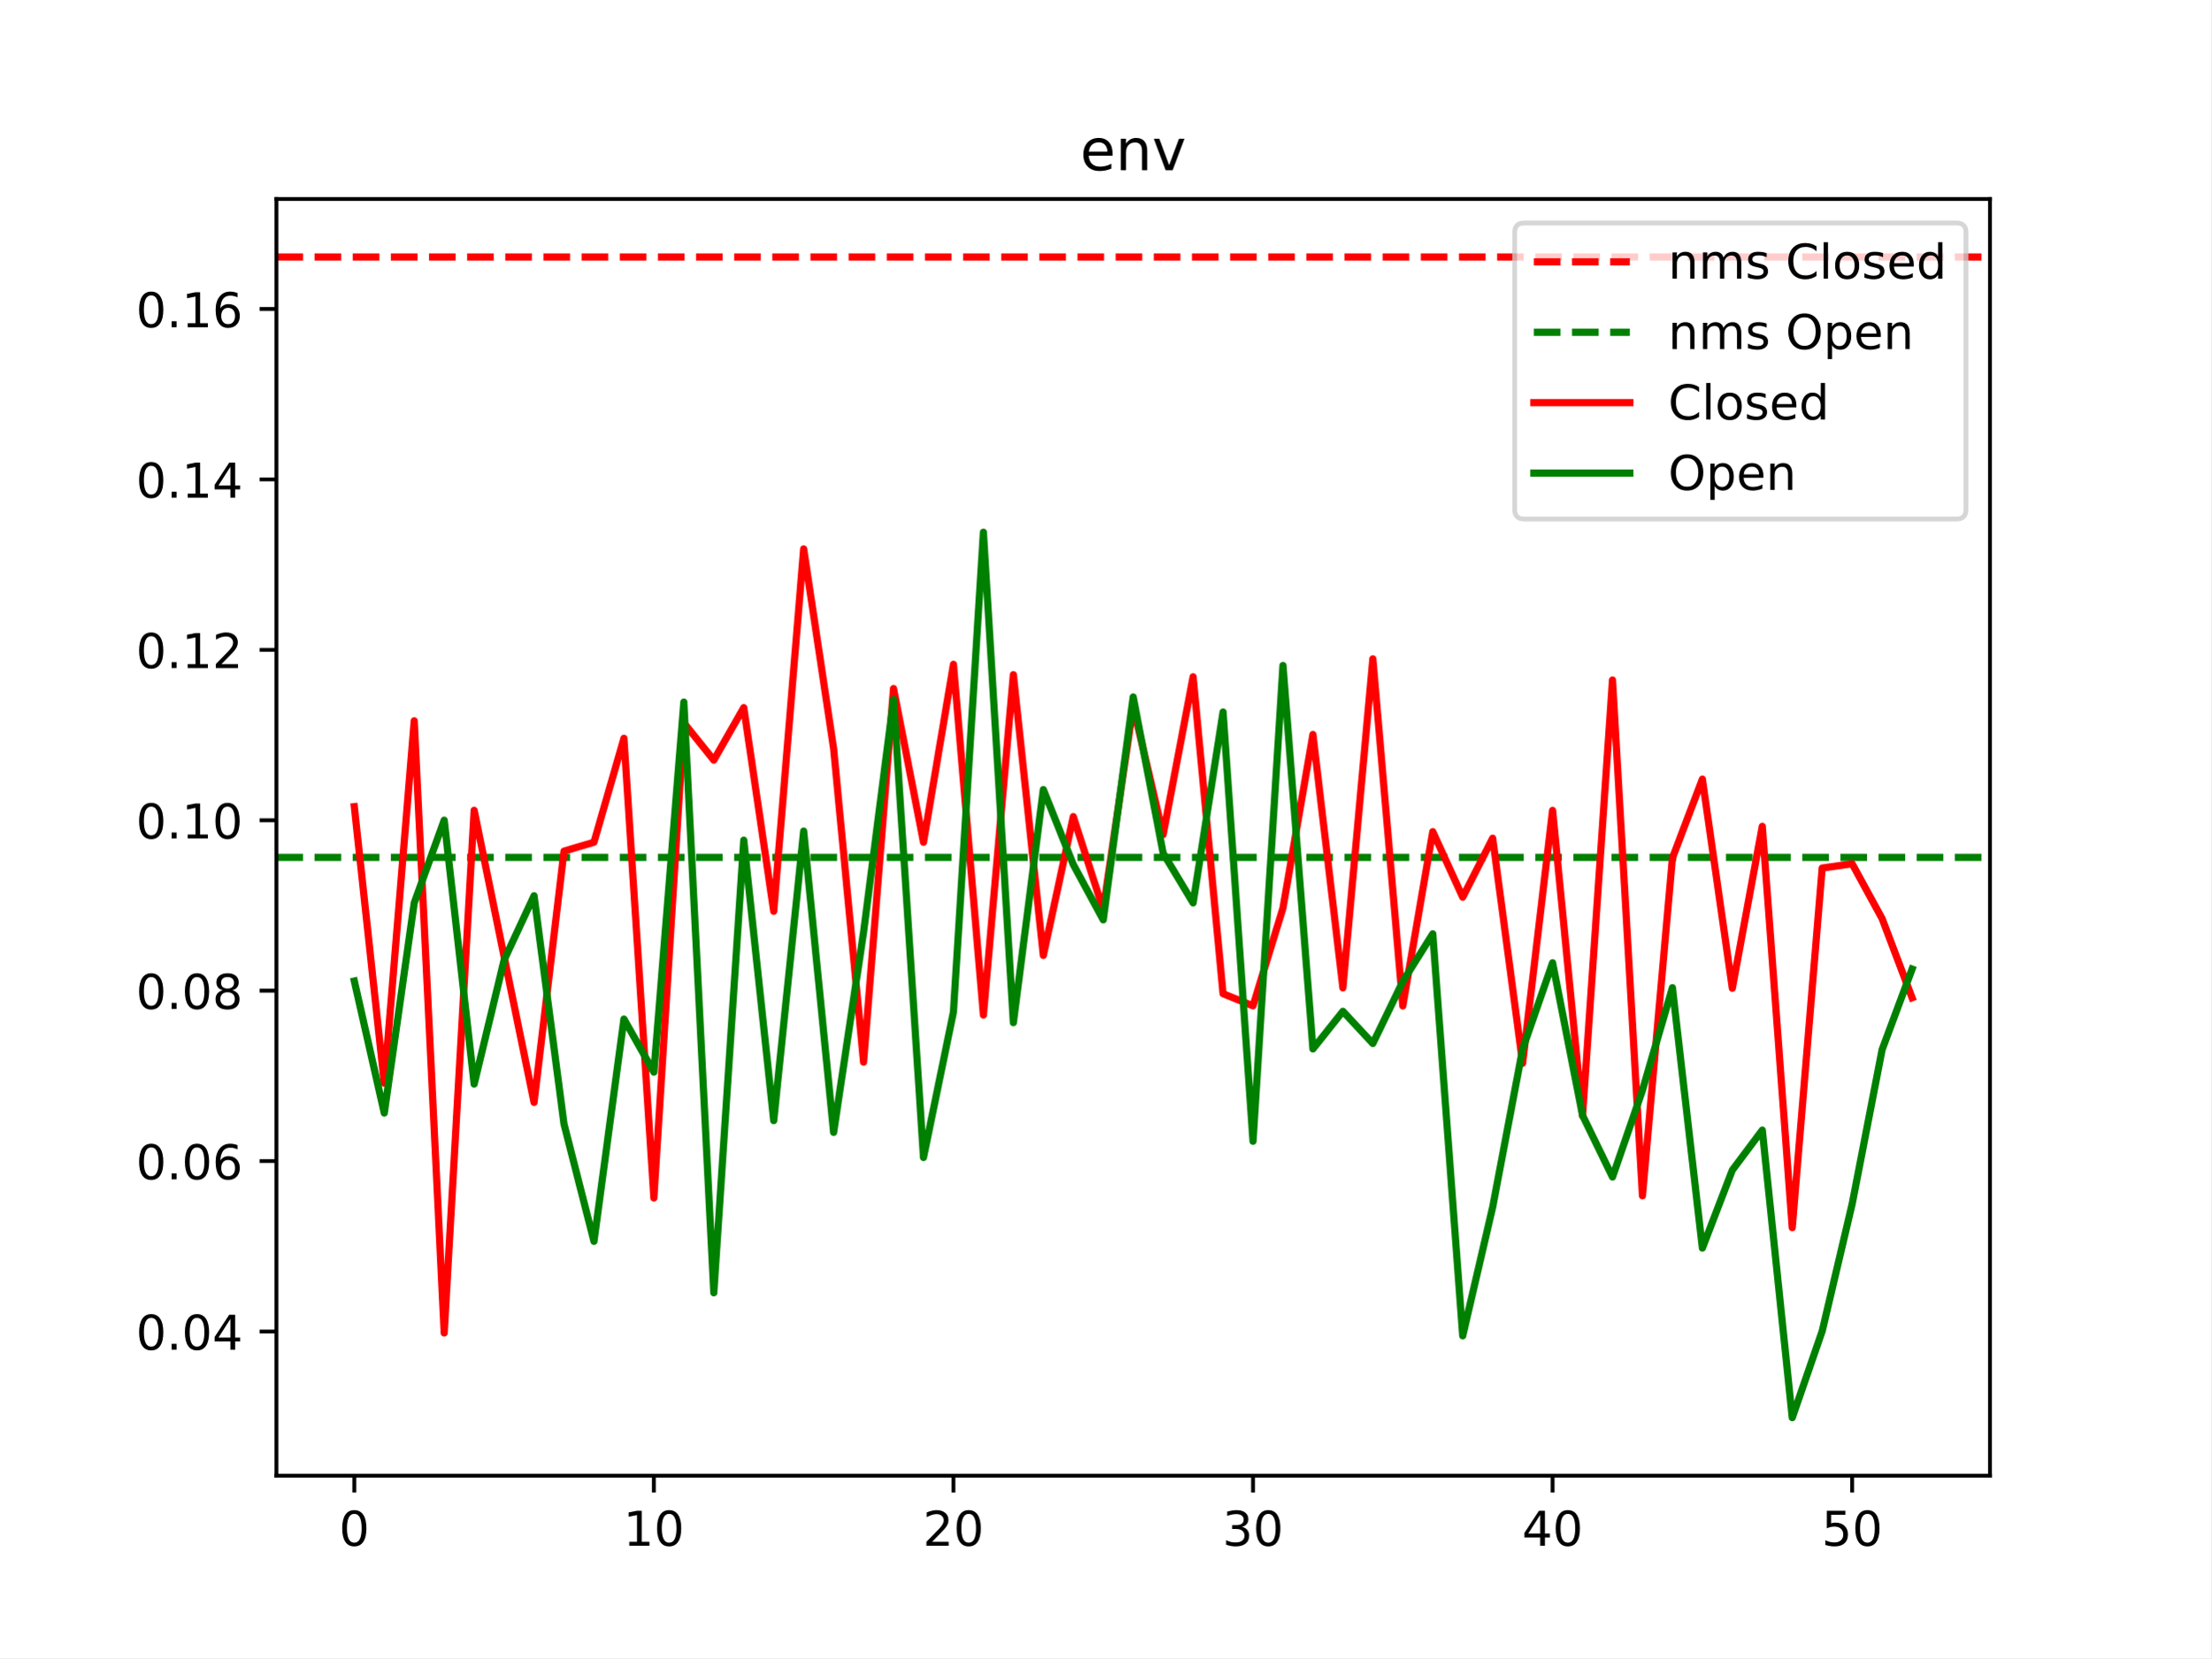
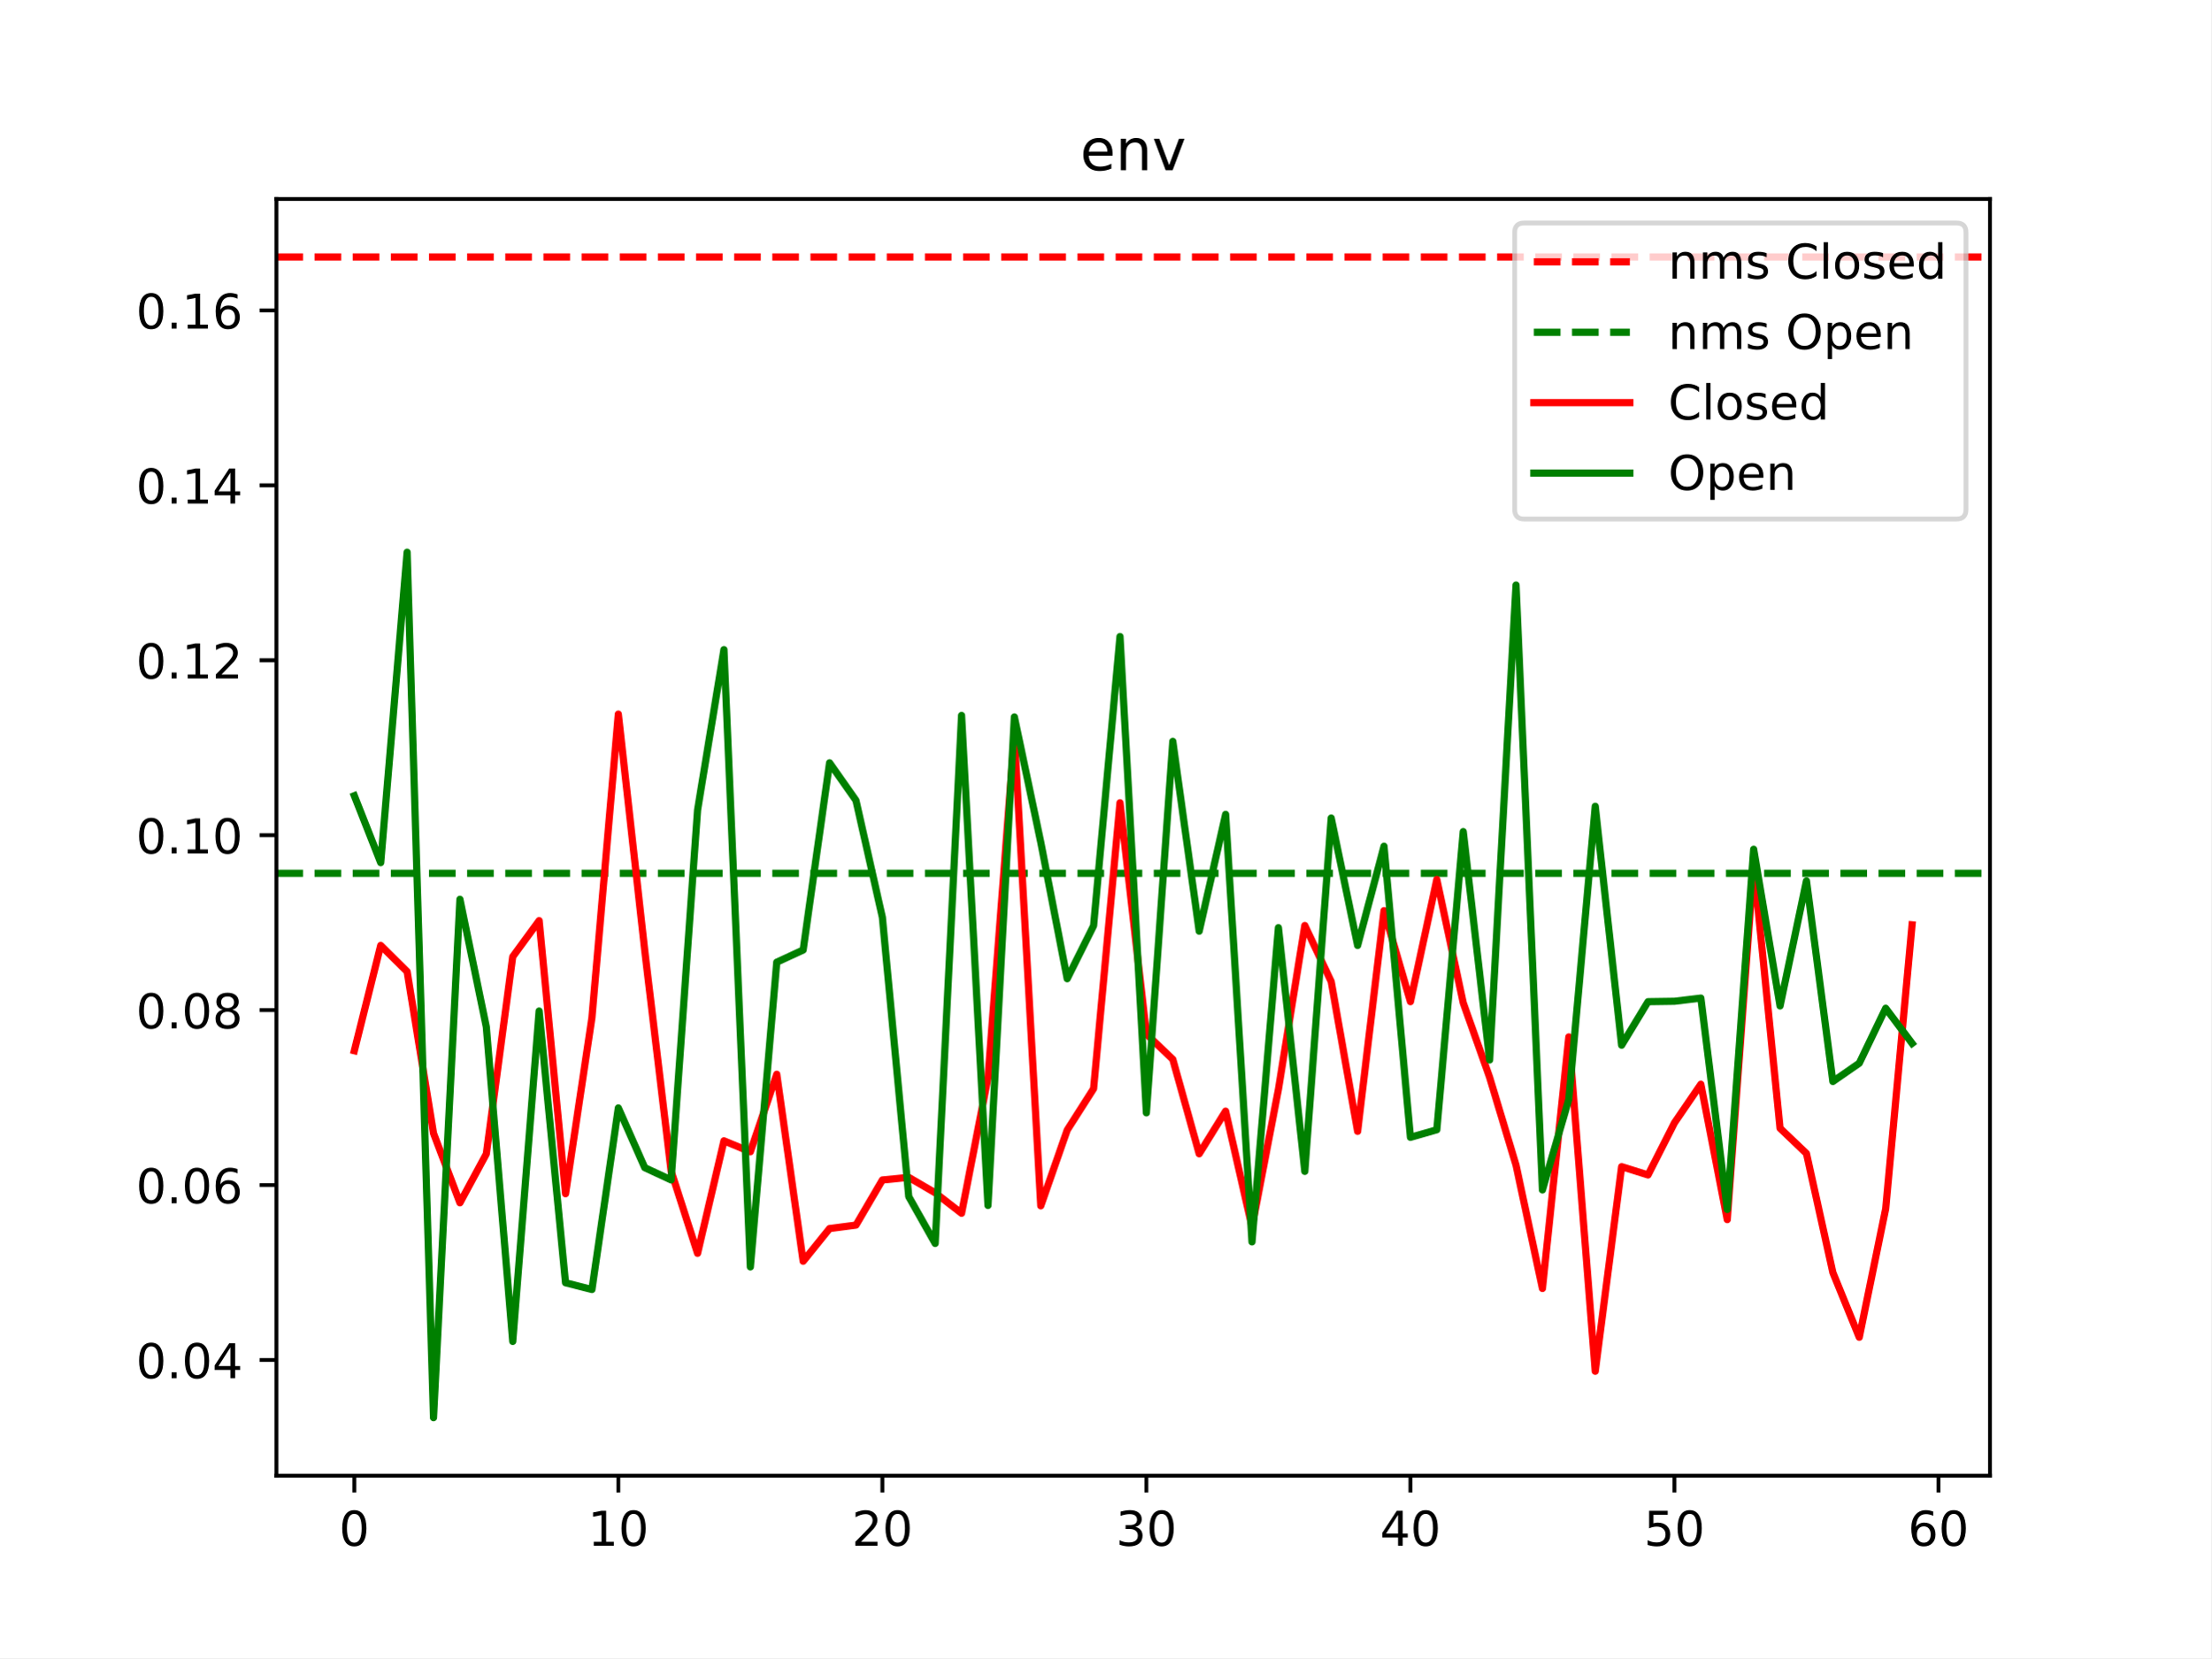
<svg xmlns="http://www.w3.org/2000/svg" xmlns:xlink="http://www.w3.org/1999/xlink" width="460.8pt" height="345.6pt" viewBox="0 0 460.8 345.6" version="1.1">
  <defs>
    <style type="text/css">*{stroke-linejoin: round; stroke-linecap: butt}</style>
  </defs>
  <g id="figure_1">
    <g id="patch_1">
      <path d="M 0 345.6  L 460.8 345.6  L 460.8 0  L 0 0  z " style="fill: #ffffff" />
    </g>
    <g id="axes_1">
      <g id="patch_2">
        <path d="M 57.6 307.584  L 414.72 307.584  L 414.72 41.472  L 57.6 41.472  z " style="fill: #ffffff" />
      </g>
      <g id="matplotlib.axis_1">
        <g id="xtick_1">
          <g id="line2d_1">
            <defs>
-               <path id="mb2ad632a63" d="M 0 0  L 0 3.5  " style="stroke: #000000; stroke-width: 0.8" />
+               <path id="m3b02bf34fb" d="M 0 0  L 0 3.5  " style="stroke: #000000; stroke-width: 0.8" />
            </defs>
            <g>
-               <use xlink:href="#mb2ad632a63" x="73.833" y="307.584" style="stroke: #000000; stroke-width: 0.8" />
+               <use xlink:href="#m3b02bf34fb" x="73.833" y="307.584" style="stroke: #000000; stroke-width: 0.8" />
            </g>
          </g>
          <g id="text_1">
            <g transform="translate(70.65148 322.1824) scale(0.1 -0.1)">
              <defs>
                <path id="DejaVuSans-30" d="M 2034 4250  Q 1547 4250 1301 3770  Q 1056 3291 1056 2328  Q 1056 1369 1301 889  Q 1547 409 2034 409  Q 2525 409 2770 889  Q 3016 1369 3016 2328  Q 3016 3291 2770 3770  Q 2525 4250 2034 4250  z M 2034 4750  Q 2819 4750 3233 4129  Q 3647 3509 3647 2328  Q 3647 1150 3233 529  Q 2819 -91 2034 -91  Q 1250 -91 836 529  Q 422 1150 422 2328  Q 422 3509 836 4129  Q 1250 4750 2034 4750  z " transform="scale(0.015625)" />
              </defs>
              <use xlink:href="#DejaVuSans-30" />
            </g>
          </g>
        </g>
        <g id="xtick_2">
          <g id="line2d_2">
            <g>
-               <use xlink:href="#mb2ad632a63" x="136.266" y="307.584" style="stroke: #000000; stroke-width: 0.8" />
+               <use xlink:href="#m3b02bf34fb" x="128.859" y="307.584" style="stroke: #000000; stroke-width: 0.8" />
            </g>
          </g>
          <g id="text_2">
-             <g transform="translate(129.9038 322.1824) scale(0.1 -0.1)">
+             <g transform="translate(122.4964 322.1824) scale(0.1 -0.1)">
              <defs>
                <path id="DejaVuSans-31" d="M 794 531  L 1825 531  L 1825 4091  L 703 3866  L 703 4441  L 1819 4666  L 2450 4666  L 2450 531  L 3481 531  L 3481 0  L 794 0  L 794 531  z " transform="scale(0.015625)" />
              </defs>
              <use xlink:href="#DejaVuSans-31" />
              <use xlink:href="#DejaVuSans-30" x="63.623" />
            </g>
          </g>
        </g>
        <g id="xtick_3">
          <g id="line2d_3">
            <g>
-               <use xlink:href="#mb2ad632a63" x="198.7" y="307.584" style="stroke: #000000; stroke-width: 0.8" />
+               <use xlink:href="#m3b02bf34fb" x="183.885" y="307.584" style="stroke: #000000; stroke-width: 0.8" />
            </g>
          </g>
          <g id="text_3">
-             <g transform="translate(192.3374 322.1824) scale(0.1 -0.1)">
+             <g transform="translate(177.5226 322.1824) scale(0.1 -0.1)">
              <defs>
                <path id="DejaVuSans-32" d="M 1228 531  L 3431 531  L 3431 0  L 469 0  L 469 531  Q 828 903 1448 1529  Q 2069 2156 2228 2338  Q 2531 2678 2651 2914  Q 2772 3150 2772 3378  Q 2772 3750 2511 3984  Q 2250 4219 1831 4219  Q 1534 4219 1204 4116  Q 875 4013 500 3803  L 500 4441  Q 881 4594 1212 4672  Q 1544 4750 1819 4750  Q 2544 4750 2975 4387  Q 3406 4025 3406 3419  Q 3406 3131 3298 2873  Q 3191 2616 2906 2266  Q 2828 2175 2409 1742  Q 1991 1309 1228 531  z " transform="scale(0.015625)" />
              </defs>
              <use xlink:href="#DejaVuSans-32" />
              <use xlink:href="#DejaVuSans-30" x="63.623" />
            </g>
          </g>
        </g>
        <g id="xtick_4">
          <g id="line2d_4">
            <g>
-               <use xlink:href="#mb2ad632a63" x="261.133" y="307.584" style="stroke: #000000; stroke-width: 0.8" />
+               <use xlink:href="#m3b02bf34fb" x="238.911" y="307.584" style="stroke: #000000; stroke-width: 0.8" />
            </g>
          </g>
          <g id="text_4">
-             <g transform="translate(254.7709 322.1824) scale(0.1 -0.1)">
+             <g transform="translate(232.5488 322.1824) scale(0.1 -0.1)">
              <defs>
                <path id="DejaVuSans-33" d="M 2597 2516  Q 3050 2419 3304 2112  Q 3559 1806 3559 1356  Q 3559 666 3084 287  Q 2609 -91 1734 -91  Q 1441 -91 1130 -33  Q 819 25 488 141  L 488 750  Q 750 597 1062 519  Q 1375 441 1716 441  Q 2309 441 2620 675  Q 2931 909 2931 1356  Q 2931 1769 2642 2001  Q 2353 2234 1838 2234  L 1294 2234  L 1294 2753  L 1863 2753  Q 2328 2753 2575 2939  Q 2822 3125 2822 3475  Q 2822 3834 2567 4026  Q 2313 4219 1838 4219  Q 1578 4219 1281 4162  Q 984 4106 628 3988  L 628 4550  Q 988 4650 1302 4700  Q 1616 4750 1894 4750  Q 2613 4750 3031 4423  Q 3450 4097 3450 3541  Q 3450 3153 3228 2886  Q 3006 2619 2597 2516  z " transform="scale(0.015625)" />
              </defs>
              <use xlink:href="#DejaVuSans-33" />
              <use xlink:href="#DejaVuSans-30" x="63.623" />
            </g>
          </g>
        </g>
        <g id="xtick_5">
          <g id="line2d_5">
            <g>
-               <use xlink:href="#mb2ad632a63" x="323.567" y="307.584" style="stroke: #000000; stroke-width: 0.8" />
+               <use xlink:href="#m3b02bf34fb" x="293.938" y="307.584" style="stroke: #000000; stroke-width: 0.8" />
            </g>
          </g>
          <g id="text_5">
-             <g transform="translate(317.2045 322.1824) scale(0.1 -0.1)">
+             <g transform="translate(287.575 322.1824) scale(0.1 -0.1)">
              <defs>
                <path id="DejaVuSans-34" d="M 2419 4116  L 825 1625  L 2419 1625  L 2419 4116  z M 2253 4666  L 3047 4666  L 3047 1625  L 3713 1625  L 3713 1100  L 3047 1100  L 3047 0  L 2419 0  L 2419 1100  L 313 1100  L 313 1709  L 2253 4666  z " transform="scale(0.015625)" />
              </defs>
              <use xlink:href="#DejaVuSans-34" />
              <use xlink:href="#DejaVuSans-30" x="63.623" />
            </g>
          </g>
        </g>
        <g id="xtick_6">
          <g id="line2d_6">
            <g>
-               <use xlink:href="#mb2ad632a63" x="386.001" y="307.584" style="stroke: #000000; stroke-width: 0.8" />
+               <use xlink:href="#m3b02bf34fb" x="348.964" y="307.584" style="stroke: #000000; stroke-width: 0.8" />
            </g>
          </g>
          <g id="text_6">
-             <g transform="translate(379.6381 322.1824) scale(0.1 -0.1)">
+             <g transform="translate(342.6012 322.1824) scale(0.1 -0.1)">
              <defs>
                <path id="DejaVuSans-35" d="M 691 4666  L 3169 4666  L 3169 4134  L 1269 4134  L 1269 2991  Q 1406 3038 1543 3061  Q 1681 3084 1819 3084  Q 2600 3084 3056 2656  Q 3513 2228 3513 1497  Q 3513 744 3044 326  Q 2575 -91 1722 -91  Q 1428 -91 1123 -41  Q 819 9 494 109  L 494 744  Q 775 591 1075 516  Q 1375 441 1709 441  Q 2250 441 2565 725  Q 2881 1009 2881 1497  Q 2881 1984 2565 2268  Q 2250 2553 1709 2553  Q 1456 2553 1204 2497  Q 953 2441 691 2322  L 691 4666  z " transform="scale(0.015625)" />
              </defs>
              <use xlink:href="#DejaVuSans-35" />
+               <use xlink:href="#DejaVuSans-30" x="63.623" />
+             </g>
+           </g>
+         </g>
+         <g id="xtick_7">
+           <g id="line2d_7">
+             <g>
+               <use xlink:href="#m3b02bf34fb" x="403.99" y="307.584" style="stroke: #000000; stroke-width: 0.8" />
+             </g>
+           </g>
+           <g id="text_7">
+             <g transform="translate(397.6274 322.1824) scale(0.1 -0.1)">
+               <defs>
+                 <path id="DejaVuSans-36" d="M 2113 2584  Q 1688 2584 1439 2293  Q 1191 2003 1191 1497  Q 1191 994 1439 701  Q 1688 409 2113 409  Q 2538 409 2786 701  Q 3034 994 3034 1497  Q 3034 2003 2786 2293  Q 2538 2584 2113 2584  z M 3366 4563  L 3366 3988  Q 3128 4100 2886 4159  Q 2644 4219 2406 4219  Q 1781 4219 1451 3797  Q 1122 3375 1075 2522  Q 1259 2794 1537 2939  Q 1816 3084 2150 3084  Q 2853 3084 3261 2657  Q 3669 2231 3669 1497  Q 3669 778 3244 343  Q 2819 -91 2113 -91  Q 1303 -91 875 529  Q 447 1150 447 2328  Q 447 3434 972 4092  Q 1497 4750 2381 4750  Q 2619 4750 2861 4703  Q 3103 4656 3366 4563  z " transform="scale(0.015625)" />
+               </defs>
+               <use xlink:href="#DejaVuSans-36" />
              <use xlink:href="#DejaVuSans-30" x="63.623" />
            </g>
          </g>
        </g>
      </g>
      <g id="matplotlib.axis_2">
        <g id="ytick_1">
-           <g id="line2d_7">
+           <g id="line2d_8">
            <defs>
-               <path id="m2da322810d" d="M 0 0  L -3.5 0  " style="stroke: #000000; stroke-width: 0.8" />
+               <path id="m3b91097d30" d="M 0 0  L -3.5 0  " style="stroke: #000000; stroke-width: 0.8" />
            </defs>
            <g>
-               <use xlink:href="#m2da322810d" x="57.6" y="277.531" style="stroke: #000000; stroke-width: 0.8" />
-             </g>
-           </g>
-           <g id="text_7">
-             <g transform="translate(28.33438 281.3299) scale(0.1 -0.1)">
+               <use xlink:href="#m3b91097d30" x="57.6" y="283.469" style="stroke: #000000; stroke-width: 0.8" />
+             </g>
+           </g>
+           <g id="text_8">
+             <g transform="translate(28.33438 287.2681) scale(0.1 -0.1)">
              <defs>
                <path id="DejaVuSans-2e" d="M 684 794  L 1344 794  L 1344 0  L 684 0  L 684 794  z " transform="scale(0.015625)" />
              </defs>
              <use xlink:href="#DejaVuSans-30" />
              <use xlink:href="#DejaVuSans-2e" x="63.623" />
              <use xlink:href="#DejaVuSans-30" x="95.41" />
              <use xlink:href="#DejaVuSans-34" x="159.033" />
            </g>
          </g>
        </g>
        <g id="ytick_2">
-           <g id="line2d_8">
-             <g>
-               <use xlink:href="#m2da322810d" x="57.6" y="242.009" style="stroke: #000000; stroke-width: 0.8" />
-             </g>
-           </g>
-           <g id="text_8">
-             <g transform="translate(28.33438 245.8079) scale(0.1 -0.1)">
-               <defs>
-                 <path id="DejaVuSans-36" d="M 2113 2584  Q 1688 2584 1439 2293  Q 1191 2003 1191 1497  Q 1191 994 1439 701  Q 1688 409 2113 409  Q 2538 409 2786 701  Q 3034 994 3034 1497  Q 3034 2003 2786 2293  Q 2538 2584 2113 2584  z M 3366 4563  L 3366 3988  Q 3128 4100 2886 4159  Q 2644 4219 2406 4219  Q 1781 4219 1451 3797  Q 1122 3375 1075 2522  Q 1259 2794 1537 2939  Q 1816 3084 2150 3084  Q 2853 3084 3261 2657  Q 3669 2231 3669 1497  Q 3669 778 3244 343  Q 2819 -91 2113 -91  Q 1303 -91 875 529  Q 447 1150 447 2328  Q 447 3434 972 4092  Q 1497 4750 2381 4750  Q 2619 4750 2861 4703  Q 3103 4656 3366 4563  z " transform="scale(0.015625)" />
-               </defs>
+           <g id="line2d_9">
+             <g>
+               <use xlink:href="#m3b91097d30" x="57.6" y="247.005" style="stroke: #000000; stroke-width: 0.8" />
+             </g>
+           </g>
+           <g id="text_9">
+             <g transform="translate(28.33438 250.8042) scale(0.1 -0.1)">
              <use xlink:href="#DejaVuSans-30" />
              <use xlink:href="#DejaVuSans-2e" x="63.623" />
              <use xlink:href="#DejaVuSans-30" x="95.41" />
              <use xlink:href="#DejaVuSans-36" x="159.033" />
            </g>
          </g>
        </g>
        <g id="ytick_3">
-           <g id="line2d_9">
-             <g>
-               <use xlink:href="#m2da322810d" x="57.6" y="206.487" style="stroke: #000000; stroke-width: 0.8" />
-             </g>
-           </g>
-           <g id="text_9">
-             <g transform="translate(28.33438 210.2858) scale(0.1 -0.1)">
+           <g id="line2d_10">
+             <g>
+               <use xlink:href="#m3b91097d30" x="57.6" y="210.541" style="stroke: #000000; stroke-width: 0.8" />
+             </g>
+           </g>
+           <g id="text_10">
+             <g transform="translate(28.33438 214.3403) scale(0.1 -0.1)">
              <defs>
                <path id="DejaVuSans-38" d="M 2034 2216  Q 1584 2216 1326 1975  Q 1069 1734 1069 1313  Q 1069 891 1326 650  Q 1584 409 2034 409  Q 2484 409 2743 651  Q 3003 894 3003 1313  Q 3003 1734 2745 1975  Q 2488 2216 2034 2216  z M 1403 2484  Q 997 2584 770 2862  Q 544 3141 544 3541  Q 544 4100 942 4425  Q 1341 4750 2034 4750  Q 2731 4750 3128 4425  Q 3525 4100 3525 3541  Q 3525 3141 3298 2862  Q 3072 2584 2669 2484  Q 3125 2378 3379 2068  Q 3634 1759 3634 1313  Q 3634 634 3220 271  Q 2806 -91 2034 -91  Q 1263 -91 848 271  Q 434 634 434 1313  Q 434 1759 690 2068  Q 947 2378 1403 2484  z M 1172 3481  Q 1172 3119 1398 2916  Q 1625 2713 2034 2713  Q 2441 2713 2670 2916  Q 2900 3119 2900 3481  Q 2900 3844 2670 4047  Q 2441 4250 2034 4250  Q 1625 4250 1398 4047  Q 1172 3844 1172 3481  z " transform="scale(0.015625)" />
              </defs>
              <use xlink:href="#DejaVuSans-30" />
              <use xlink:href="#DejaVuSans-2e" x="63.623" />
              <use xlink:href="#DejaVuSans-30" x="95.41" />
              <use xlink:href="#DejaVuSans-38" x="159.033" />
            </g>
          </g>
        </g>
        <g id="ytick_4">
-           <g id="line2d_10">
-             <g>
-               <use xlink:href="#m2da322810d" x="57.6" y="170.965" style="stroke: #000000; stroke-width: 0.8" />
-             </g>
-           </g>
-           <g id="text_10">
-             <g transform="translate(28.33438 174.7638) scale(0.1 -0.1)">
+           <g id="line2d_11">
+             <g>
+               <use xlink:href="#m3b91097d30" x="57.6" y="174.077" style="stroke: #000000; stroke-width: 0.8" />
+             </g>
+           </g>
+           <g id="text_11">
+             <g transform="translate(28.33438 177.8764) scale(0.1 -0.1)">
              <use xlink:href="#DejaVuSans-30" />
              <use xlink:href="#DejaVuSans-2e" x="63.623" />
              <use xlink:href="#DejaVuSans-31" x="95.41" />
              <use xlink:href="#DejaVuSans-30" x="159.033" />
            </g>
          </g>
        </g>
        <g id="ytick_5">
-           <g id="line2d_11">
-             <g>
-               <use xlink:href="#m2da322810d" x="57.6" y="135.443" style="stroke: #000000; stroke-width: 0.8" />
-             </g>
-           </g>
-           <g id="text_11">
-             <g transform="translate(28.33438 139.2417) scale(0.1 -0.1)">
+           <g id="line2d_12">
+             <g>
+               <use xlink:href="#m3b91097d30" x="57.6" y="137.613" style="stroke: #000000; stroke-width: 0.8" />
+             </g>
+           </g>
+           <g id="text_12">
+             <g transform="translate(28.33438 141.4126) scale(0.1 -0.1)">
              <use xlink:href="#DejaVuSans-30" />
              <use xlink:href="#DejaVuSans-2e" x="63.623" />
              <use xlink:href="#DejaVuSans-31" x="95.41" />
              <use xlink:href="#DejaVuSans-32" x="159.033" />
            </g>
          </g>
        </g>
        <g id="ytick_6">
-           <g id="line2d_12">
-             <g>
-               <use xlink:href="#m2da322810d" x="57.6" y="99.92" style="stroke: #000000; stroke-width: 0.8" />
-             </g>
-           </g>
-           <g id="text_12">
-             <g transform="translate(28.33438 103.7197) scale(0.1 -0.1)">
+           <g id="line2d_13">
+             <g>
+               <use xlink:href="#m3b91097d30" x="57.6" y="101.149" style="stroke: #000000; stroke-width: 0.8" />
+             </g>
+           </g>
+           <g id="text_13">
+             <g transform="translate(28.33438 104.9487) scale(0.1 -0.1)">
              <use xlink:href="#DejaVuSans-30" />
              <use xlink:href="#DejaVuSans-2e" x="63.623" />
              <use xlink:href="#DejaVuSans-31" x="95.41" />
              <use xlink:href="#DejaVuSans-34" x="159.033" />
            </g>
          </g>
        </g>
        <g id="ytick_7">
-           <g id="line2d_13">
-             <g>
-               <use xlink:href="#m2da322810d" x="57.6" y="64.398" style="stroke: #000000; stroke-width: 0.8" />
-             </g>
-           </g>
-           <g id="text_13">
-             <g transform="translate(28.33438 68.19762) scale(0.1 -0.1)">
+           <g id="line2d_14">
+             <g>
+               <use xlink:href="#m3b91097d30" x="57.6" y="64.686" style="stroke: #000000; stroke-width: 0.8" />
+             </g>
+           </g>
+           <g id="text_14">
+             <g transform="translate(28.33438 68.48478) scale(0.1 -0.1)">
              <use xlink:href="#DejaVuSans-30" />
              <use xlink:href="#DejaVuSans-2e" x="63.623" />
              <use xlink:href="#DejaVuSans-31" x="95.41" />
              <use xlink:href="#DejaVuSans-36" x="159.033" />
            </g>
          </g>
        </g>
      </g>
-       <g id="line2d_14">
-         <path d="M 57.6 53.568  L 414.72 53.568  " clip-path="url(#p396cfdc07b)" style="fill: none; stroke-dasharray: 5.55,2.4; stroke-dashoffset: 0; stroke: #ff0000; stroke-width: 1.5" />
-       </g>
      <g id="line2d_15">
-         <path d="M 57.6 178.708  L 414.72 178.708  " clip-path="url(#p396cfdc07b)" style="fill: none; stroke-dasharray: 5.55,2.4; stroke-dashoffset: 0; stroke: #008000; stroke-width: 1.5" />
+         <path d="M 57.6 53.568  L 414.72 53.568  " clip-path="url(#p1dabe94e57)" style="fill: none; stroke-dasharray: 5.55,2.4; stroke-dashoffset: 0; stroke: #ff0000; stroke-width: 1.5" />
      </g>
      <g id="line2d_16">
-         <path d="M 73.833 168.137  L 80.076 225.774  L 86.319 150.235  L 92.563 277.841  L 98.806 168.891  L 105.05 199.393  L 111.293 229.781  L 117.536 177.401  L 123.78 175.549  L 130.023 153.881  L 136.266 249.702  L 142.51 150.671  L 148.753 158.436  L 154.996 147.491  L 161.24 189.942  L 167.483 114.403  L 173.726 156.028  L 179.97 221.394  L 186.213 143.504  L 192.457 175.558  L 198.7 138.463  L 204.943 211.57  L 211.187 140.62  L 217.43 199.148  L 223.673 170.207  L 229.917 189.595  L 236.16 147.17  L 242.403 173.952  L 248.647 141.065  L 254.89 207.126  L 261.133 209.652  L 267.377 189.258  L 273.62 153.083  L 279.863 205.908  L 286.107 137.315  L 292.35 209.672  L 298.594 173.343  L 304.837 187.004  L 311.08 174.708  L 317.324 221.62  L 323.567 168.905  L 329.81 232.587  L 336.054 141.731  L 342.297 249.24  L 348.54 178.854  L 354.784 162.392  L 361.027 205.986  L 367.27 172.228  L 373.514 255.886  L 379.757 180.923  L 386.001 180.041  L 392.244 191.476  L 398.487 207.959  " clip-path="url(#p396cfdc07b)" style="fill: none; stroke: #ff0000; stroke-width: 1.5; stroke-linecap: square" />
+         <path d="M 57.6 182.026  L 414.72 182.026  " clip-path="url(#p1dabe94e57)" style="fill: none; stroke-dasharray: 5.55,2.4; stroke-dashoffset: 0; stroke: #008000; stroke-width: 1.5" />
      </g>
      <g id="line2d_17">
-         <path d="M 73.833 204.479  L 80.076 231.999  L 86.319 188.195  L 92.563 170.949  L 98.806 225.958  L 105.05 200.094  L 111.293 186.696  L 117.536 234.289  L 123.78 258.738  L 130.023 212.403  L 136.266 223.469  L 142.51 146.338  L 148.753 269.461  L 154.996 175.119  L 161.24 233.578  L 167.483 173.225  L 173.726 236.031  L 179.97 194.284  L 186.213 145.797  L 192.457 241.257  L 198.7 210.903  L 204.943 110.93  L 211.187 213.16  L 217.43 164.572  L 223.673 180.192  L 229.917 191.726  L 236.16 145.266  L 242.403 177.828  L 248.647 188.195  L 254.89 148.398  L 261.133 237.881  L 267.377 138.699  L 273.62 218.633  L 279.863 210.787  L 286.107 217.499  L 292.35 204.566  L 298.594 194.633  L 304.837 278.435  L 311.08 251.595  L 317.324 218.636  L 323.567 200.673  L 329.81 232.477  L 336.054 245.332  L 342.297 227.248  L 348.54 205.86  L 354.784 260.144  L 361.027 243.882  L 367.27 235.555  L 373.514 295.488  L 379.757 277.429  L 386.001 250.922  L 392.244 218.767  L 398.487 201.996  " clip-path="url(#p396cfdc07b)" style="fill: none; stroke: #008000; stroke-width: 1.5; stroke-linecap: square" />
+         <path d="M 73.833 219.006  L 79.335 197.06  L 84.838 202.511  L 90.341 236.218  L 95.843 250.704  L 101.346 240.507  L 106.848 199.406  L 112.351 191.893  L 117.854 248.817  L 123.356 212.087  L 128.859 148.843  L 134.362 198.138  L 139.864 244.123  L 145.367 261.243  L 150.869 237.785  L 156.372 240.072  L 161.875 223.912  L 167.377 262.896  L 172.88 256.071  L 178.382 255.352  L 183.885 245.944  L 189.388 245.407  L 194.89 248.619  L 200.393 252.889  L 205.896 224.649  L 211.398 153.315  L 216.901 251.338  L 222.403 235.553  L 227.906 226.914  L 233.409 167.322  L 238.911 215.537  L 244.414 220.8  L 249.917 240.494  L 255.419 231.595  L 260.922 255.741  L 266.424 227.064  L 271.927 192.902  L 277.43 204.589  L 282.932 235.816  L 288.435 189.805  L 293.938 208.781  L 299.44 183.311  L 304.943 209.028  L 310.445 224.554  L 315.948 242.853  L 321.451 268.56  L 326.953 216.126  L 332.456 285.814  L 337.958 243.174  L 343.461 244.898  L 348.964 234.038  L 354.466 225.992  L 359.969 254.209  L 365.472 180.233  L 370.974 235.167  L 376.477 240.429  L 381.979 265.237  L 387.482 278.735  L 392.985 251.943  L 398.487 192.758  " clip-path="url(#p1dabe94e57)" style="fill: none; stroke: #ff0000; stroke-width: 1.5; stroke-linecap: square" />
+       </g>
+       <g id="line2d_18">
+         <path d="M 73.833 165.852  L 79.335 179.809  L 84.838 115.094  L 90.341 295.488  L 95.843 187.444  L 101.346 214.053  L 106.848 279.599  L 112.351 210.731  L 117.854 267.375  L 123.356 268.773  L 128.859 230.929  L 134.362 243.381  L 139.864 245.934  L 145.367 168.845  L 150.869 135.397  L 156.372 264.069  L 161.875 200.55  L 167.377 198.012  L 172.88 158.997  L 178.382 166.825  L 183.885 191.211  L 189.388 249.415  L 194.89 259.178  L 200.393 149.121  L 205.896 251.26  L 211.398 149.437  L 216.901 175.567  L 222.403 203.998  L 227.906 192.956  L 233.409 132.67  L 238.911 231.955  L 244.414 154.517  L 249.917 194.093  L 255.419 169.738  L 260.922 258.844  L 266.424 193.355  L 271.927 244.152  L 277.43 170.501  L 282.932 197.068  L 288.435 176.383  L 293.938 237.058  L 299.44 235.479  L 304.943 173.33  L 310.445 220.933  L 315.948 121.939  L 321.451 248.02  L 326.953 229.134  L 332.456 168.055  L 337.958 217.856  L 343.461 208.776  L 348.964 208.696  L 354.466 208.037  L 359.969 252.091  L 365.472 177.006  L 370.974 209.67  L 376.477 183.587  L 381.979 225.416  L 387.482 221.602  L 392.985 210.151  L 398.487 217.47  " clip-path="url(#p1dabe94e57)" style="fill: none; stroke: #008000; stroke-width: 1.5; stroke-linecap: square" />
      </g>
      <g id="patch_3">
        <path d="M 57.6 307.584  L 57.6 41.472  " style="fill: none; stroke: #000000; stroke-width: 0.8; stroke-linejoin: miter; stroke-linecap: square" />
      </g>
      <g id="patch_4">
        <path d="M 414.72 307.584  L 414.72 41.472  " style="fill: none; stroke: #000000; stroke-width: 0.8; stroke-linejoin: miter; stroke-linecap: square" />
      </g>
      <g id="patch_5">
        <path d="M 57.6 307.584  L 414.72 307.584  " style="fill: none; stroke: #000000; stroke-width: 0.8; stroke-linejoin: miter; stroke-linecap: square" />
      </g>
      <g id="patch_6">
        <path d="M 57.6 41.472  L 414.72 41.472  " style="fill: none; stroke: #000000; stroke-width: 0.8; stroke-linejoin: miter; stroke-linecap: square" />
      </g>
-       <g id="text_14">
+       <g id="text_15">
        <g transform="translate(225.1144 35.472) scale(0.12 -0.12)">
          <defs>
            <path id="DejaVuSans-65" d="M 3597 1894  L 3597 1613  L 953 1613  Q 991 1019 1311 708  Q 1631 397 2203 397  Q 2534 397 2845 478  Q 3156 559 3463 722  L 3463 178  Q 3153 47 2828 -22  Q 2503 -91 2169 -91  Q 1331 -91 842 396  Q 353 884 353 1716  Q 353 2575 817 3079  Q 1281 3584 2069 3584  Q 2775 3584 3186 3129  Q 3597 2675 3597 1894  z M 3022 2063  Q 3016 2534 2758 2815  Q 2500 3097 2075 3097  Q 1594 3097 1305 2825  Q 1016 2553 972 2059  L 3022 2063  z " transform="scale(0.015625)" />
            <path id="DejaVuSans-6e" d="M 3513 2113  L 3513 0  L 2938 0  L 2938 2094  Q 2938 2591 2744 2837  Q 2550 3084 2163 3084  Q 1697 3084 1428 2787  Q 1159 2491 1159 1978  L 1159 0  L 581 0  L 581 3500  L 1159 3500  L 1159 2956  Q 1366 3272 1645 3428  Q 1925 3584 2291 3584  Q 2894 3584 3203 3211  Q 3513 2838 3513 2113  z " transform="scale(0.015625)" />
            <path id="DejaVuSans-76" d="M 191 3500  L 800 3500  L 1894 563  L 2988 3500  L 3597 3500  L 2284 0  L 1503 0  L 191 3500  z " transform="scale(0.015625)" />
          </defs>
          <use xlink:href="#DejaVuSans-65" />
          <use xlink:href="#DejaVuSans-6e" x="61.523" />
          <use xlink:href="#DejaVuSans-76" x="124.902" />
        </g>
      </g>
      <g id="legend_1">
        <g id="patch_7">
          <path d="M 317.664 108.184  L 407.72 108.184  Q 409.72 108.184 409.72 106.184  L 409.72 48.472  Q 409.72 46.472 407.72 46.472  L 317.664 46.472  Q 315.664 46.472 315.664 48.472  L 315.664 106.184  Q 315.664 108.184 317.664 108.184  z " style="fill: #ffffff; opacity: 0.8; stroke: #cccccc; stroke-linejoin: miter" />
        </g>
-         <g id="line2d_18">
+         <g id="line2d_19">
          <path d="M 319.664 54.57  L 329.664 54.57  L 339.664 54.57  " style="fill: none; stroke-dasharray: 5.55,2.4; stroke-dashoffset: 0; stroke: #ff0000; stroke-width: 1.5" />
        </g>
-         <g id="text_15">
+         <g id="text_16">
          <g transform="translate(347.6637 58.07044) scale(0.1 -0.1)">
            <defs>
              <path id="DejaVuSans-6d" d="M 3328 2828  Q 3544 3216 3844 3400  Q 4144 3584 4550 3584  Q 5097 3584 5394 3201  Q 5691 2819 5691 2113  L 5691 0  L 5113 0  L 5113 2094  Q 5113 2597 4934 2840  Q 4756 3084 4391 3084  Q 3944 3084 3684 2787  Q 3425 2491 3425 1978  L 3425 0  L 2847 0  L 2847 2094  Q 2847 2600 2669 2842  Q 2491 3084 2119 3084  Q 1678 3084 1418 2786  Q 1159 2488 1159 1978  L 1159 0  L 581 0  L 581 3500  L 1159 3500  L 1159 2956  Q 1356 3278 1631 3431  Q 1906 3584 2284 3584  Q 2666 3584 2933 3390  Q 3200 3197 3328 2828  z " transform="scale(0.015625)" />
              <path id="DejaVuSans-73" d="M 2834 3397  L 2834 2853  Q 2591 2978 2328 3040  Q 2066 3103 1784 3103  Q 1356 3103 1142 2972  Q 928 2841 928 2578  Q 928 2378 1081 2264  Q 1234 2150 1697 2047  L 1894 2003  Q 2506 1872 2764 1633  Q 3022 1394 3022 966  Q 3022 478 2636 193  Q 2250 -91 1575 -91  Q 1294 -91 989 -36  Q 684 19 347 128  L 347 722  Q 666 556 975 473  Q 1284 391 1588 391  Q 1994 391 2212 530  Q 2431 669 2431 922  Q 2431 1156 2273 1281  Q 2116 1406 1581 1522  L 1381 1569  Q 847 1681 609 1914  Q 372 2147 372 2553  Q 372 3047 722 3315  Q 1072 3584 1716 3584  Q 2034 3584 2315 3537  Q 2597 3491 2834 3397  z " transform="scale(0.015625)" />
              <path id="DejaVuSans-20" transform="scale(0.015625)" />
              <path id="DejaVuSans-43" d="M 4122 4306  L 4122 3641  Q 3803 3938 3442 4084  Q 3081 4231 2675 4231  Q 1875 4231 1450 3742  Q 1025 3253 1025 2328  Q 1025 1406 1450 917  Q 1875 428 2675 428  Q 3081 428 3442 575  Q 3803 722 4122 1019  L 4122 359  Q 3791 134 3420 21  Q 3050 -91 2638 -91  Q 1578 -91 968 557  Q 359 1206 359 2328  Q 359 3453 968 4101  Q 1578 4750 2638 4750  Q 3056 4750 3426 4639  Q 3797 4528 4122 4306  z " transform="scale(0.015625)" />
              <path id="DejaVuSans-6c" d="M 603 4863  L 1178 4863  L 1178 0  L 603 0  L 603 4863  z " transform="scale(0.015625)" />
              <path id="DejaVuSans-6f" d="M 1959 3097  Q 1497 3097 1228 2736  Q 959 2375 959 1747  Q 959 1119 1226 758  Q 1494 397 1959 397  Q 2419 397 2687 759  Q 2956 1122 2956 1747  Q 2956 2369 2687 2733  Q 2419 3097 1959 3097  z M 1959 3584  Q 2709 3584 3137 3096  Q 3566 2609 3566 1747  Q 3566 888 3137 398  Q 2709 -91 1959 -91  Q 1206 -91 779 398  Q 353 888 353 1747  Q 353 2609 779 3096  Q 1206 3584 1959 3584  z " transform="scale(0.015625)" />
              <path id="DejaVuSans-64" d="M 2906 2969  L 2906 4863  L 3481 4863  L 3481 0  L 2906 0  L 2906 525  Q 2725 213 2448 61  Q 2172 -91 1784 -91  Q 1150 -91 751 415  Q 353 922 353 1747  Q 353 2572 751 3078  Q 1150 3584 1784 3584  Q 2172 3584 2448 3432  Q 2725 3281 2906 2969  z M 947 1747  Q 947 1113 1208 752  Q 1469 391 1925 391  Q 2381 391 2643 752  Q 2906 1113 2906 1747  Q 2906 2381 2643 2742  Q 2381 3103 1925 3103  Q 1469 3103 1208 2742  Q 947 2381 947 1747  z " transform="scale(0.015625)" />
            </defs>
            <use xlink:href="#DejaVuSans-6e" />
            <use xlink:href="#DejaVuSans-6d" x="63.379" />
            <use xlink:href="#DejaVuSans-73" x="160.791" />
            <use xlink:href="#DejaVuSans-20" x="212.891" />
            <use xlink:href="#DejaVuSans-43" x="244.678" />
            <use xlink:href="#DejaVuSans-6c" x="314.502" />
            <use xlink:href="#DejaVuSans-6f" x="342.285" />
            <use xlink:href="#DejaVuSans-73" x="403.467" />
            <use xlink:href="#DejaVuSans-65" x="455.566" />
            <use xlink:href="#DejaVuSans-64" x="517.09" />
          </g>
        </g>
-         <g id="line2d_19">
+         <g id="line2d_20">
          <path d="M 319.664 69.249  L 329.664 69.249  L 339.664 69.249  " style="fill: none; stroke-dasharray: 5.55,2.4; stroke-dashoffset: 0; stroke: #008000; stroke-width: 1.5" />
        </g>
-         <g id="text_16">
+         <g id="text_17">
          <g transform="translate(347.6637 72.74856) scale(0.1 -0.1)">
            <defs>
              <path id="DejaVuSans-4f" d="M 2522 4238  Q 1834 4238 1429 3725  Q 1025 3213 1025 2328  Q 1025 1447 1429 934  Q 1834 422 2522 422  Q 3209 422 3611 934  Q 4013 1447 4013 2328  Q 4013 3213 3611 3725  Q 3209 4238 2522 4238  z M 2522 4750  Q 3503 4750 4090 4092  Q 4678 3434 4678 2328  Q 4678 1225 4090 567  Q 3503 -91 2522 -91  Q 1538 -91 948 565  Q 359 1222 359 2328  Q 359 3434 948 4092  Q 1538 4750 2522 4750  z " transform="scale(0.015625)" />
              <path id="DejaVuSans-70" d="M 1159 525  L 1159 -1331  L 581 -1331  L 581 3500  L 1159 3500  L 1159 2969  Q 1341 3281 1617 3432  Q 1894 3584 2278 3584  Q 2916 3584 3314 3078  Q 3713 2572 3713 1747  Q 3713 922 3314 415  Q 2916 -91 2278 -91  Q 1894 -91 1617 61  Q 1341 213 1159 525  z M 3116 1747  Q 3116 2381 2855 2742  Q 2594 3103 2138 3103  Q 1681 3103 1420 2742  Q 1159 2381 1159 1747  Q 1159 1113 1420 752  Q 1681 391 2138 391  Q 2594 391 2855 752  Q 3116 1113 3116 1747  z " transform="scale(0.015625)" />
            </defs>
            <use xlink:href="#DejaVuSans-6e" />
            <use xlink:href="#DejaVuSans-6d" x="63.379" />
            <use xlink:href="#DejaVuSans-73" x="160.791" />
            <use xlink:href="#DejaVuSans-20" x="212.891" />
            <use xlink:href="#DejaVuSans-4f" x="244.678" />
            <use xlink:href="#DejaVuSans-70" x="323.389" />
            <use xlink:href="#DejaVuSans-65" x="386.865" />
            <use xlink:href="#DejaVuSans-6e" x="448.389" />
          </g>
        </g>
-         <g id="line2d_20">
+         <g id="line2d_21">
          <path d="M 319.664 83.927  L 329.664 83.927  L 339.664 83.927  " style="fill: none; stroke: #ff0000; stroke-width: 1.5; stroke-linecap: square" />
        </g>
-         <g id="text_17">
+         <g id="text_18">
          <g transform="translate(347.6637 87.42669) scale(0.1 -0.1)">
            <use xlink:href="#DejaVuSans-43" />
            <use xlink:href="#DejaVuSans-6c" x="69.824" />
            <use xlink:href="#DejaVuSans-6f" x="97.607" />
            <use xlink:href="#DejaVuSans-73" x="158.789" />
            <use xlink:href="#DejaVuSans-65" x="210.889" />
            <use xlink:href="#DejaVuSans-64" x="272.412" />
          </g>
        </g>
-         <g id="line2d_21">
+         <g id="line2d_22">
          <path d="M 319.664 98.605  L 329.664 98.605  L 339.664 98.605  " style="fill: none; stroke: #008000; stroke-width: 1.5; stroke-linecap: square" />
        </g>
-         <g id="text_18">
+         <g id="text_19">
          <g transform="translate(347.6637 102.1048) scale(0.1 -0.1)">
            <use xlink:href="#DejaVuSans-4f" />
            <use xlink:href="#DejaVuSans-70" x="78.711" />
            <use xlink:href="#DejaVuSans-65" x="142.188" />
            <use xlink:href="#DejaVuSans-6e" x="203.711" />
          </g>
        </g>
      </g>
    </g>
  </g>
  <defs>
-     <clipPath id="p396cfdc07b">
+     <clipPath id="p1dabe94e57">
      <rect x="57.6" y="41.472" width="357.12" height="266.112" />
    </clipPath>
  </defs>
</svg>
